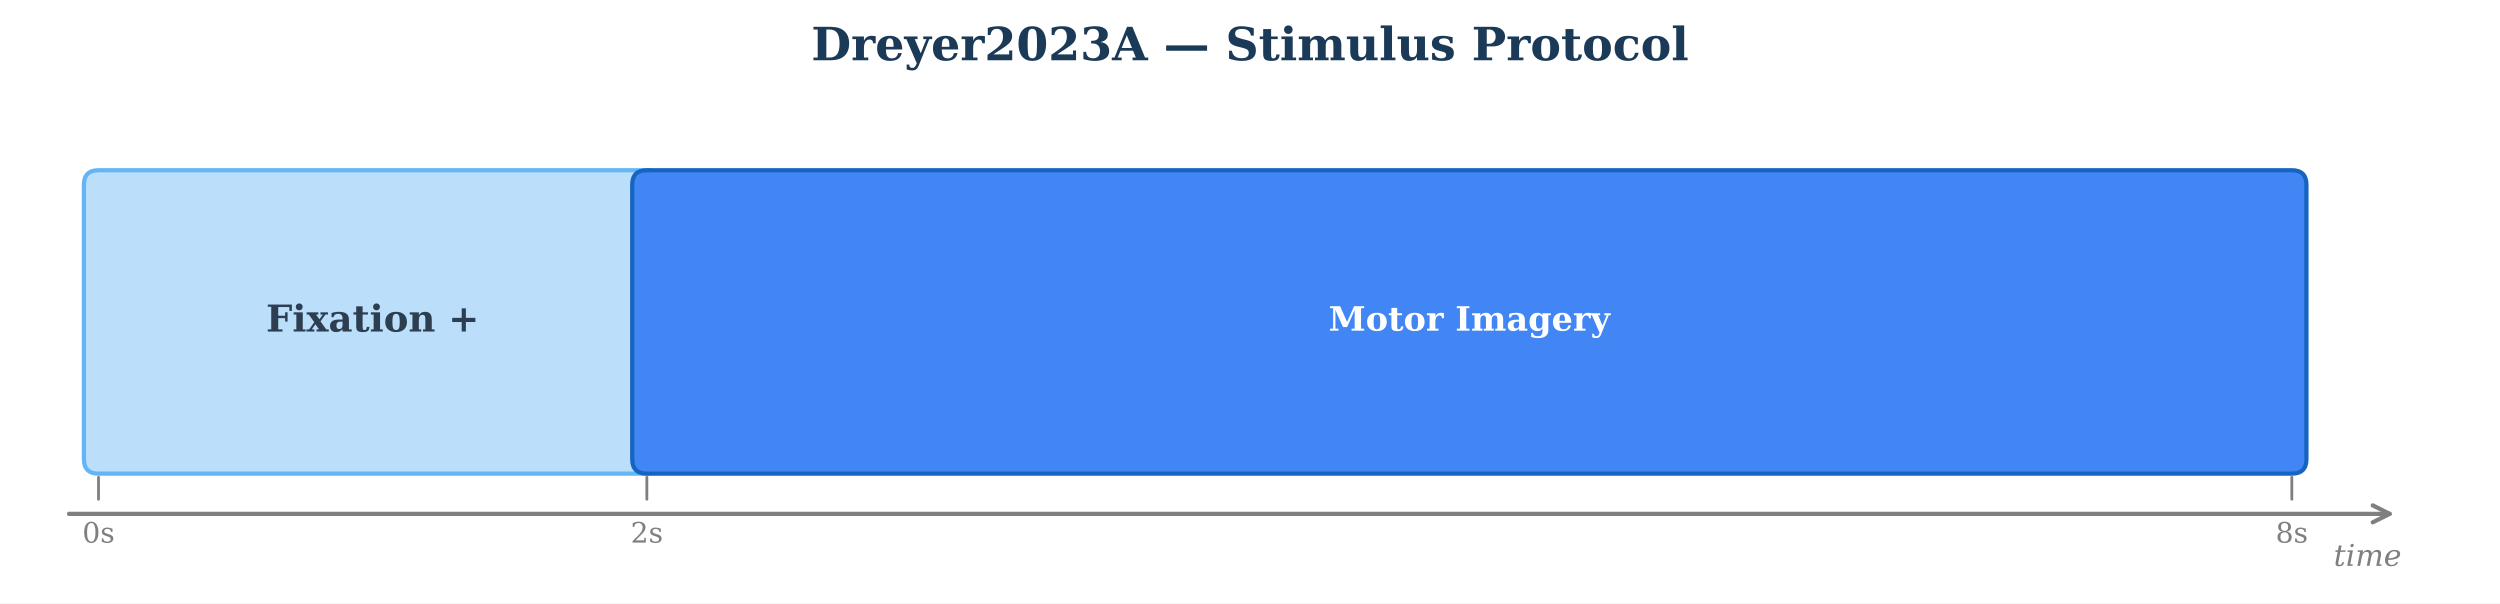
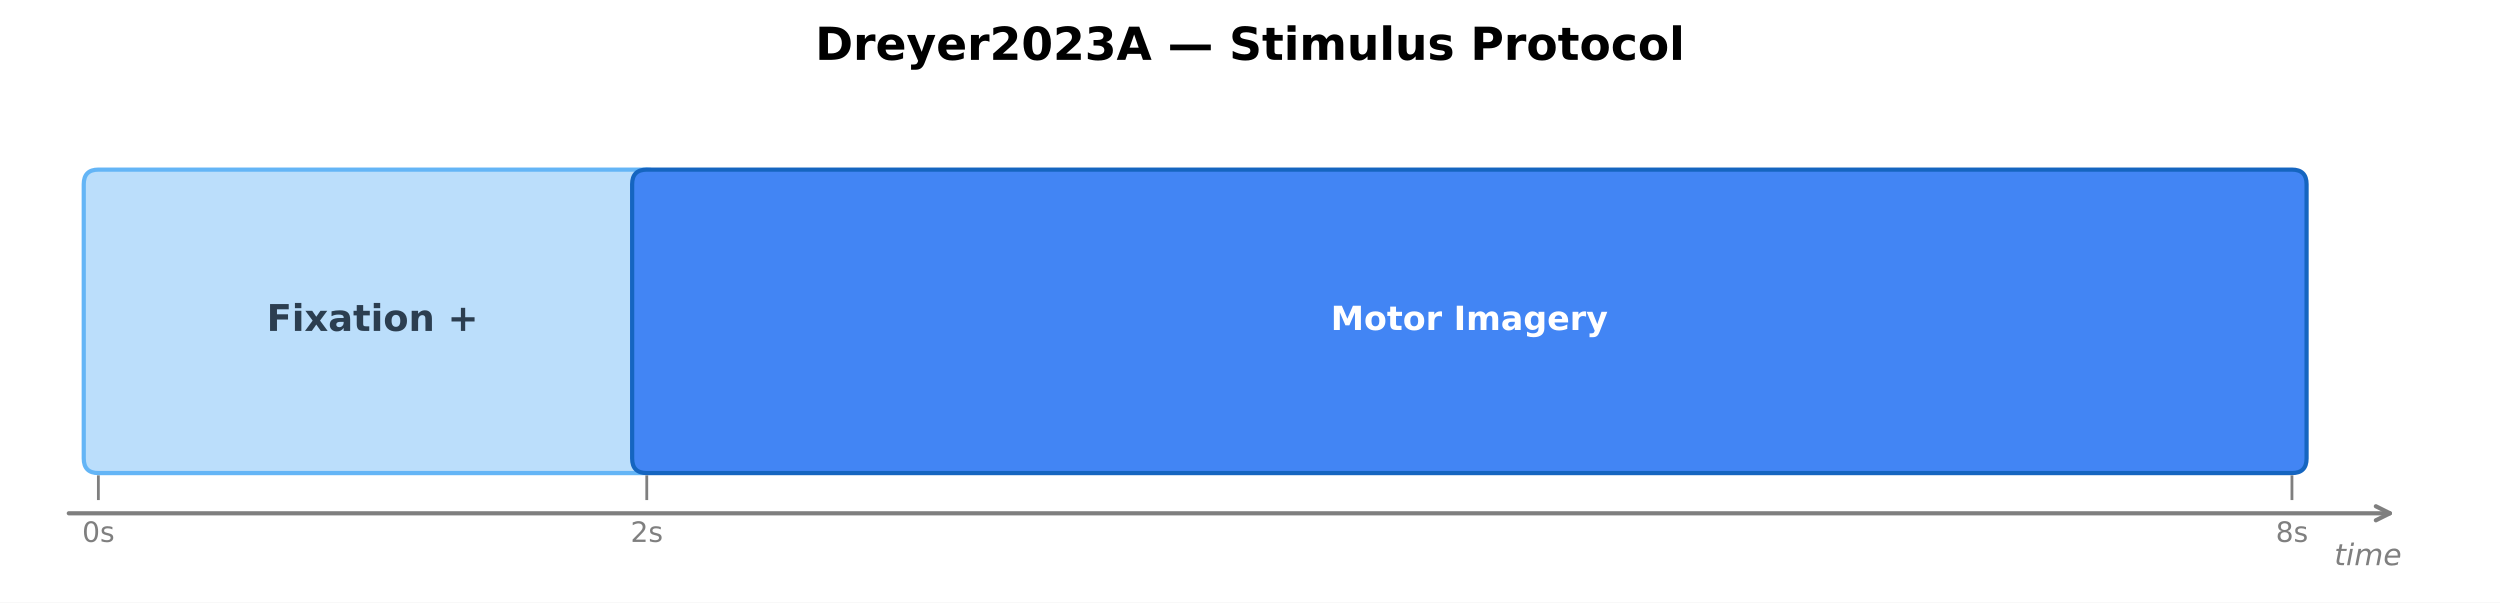
- <svg xmlns="http://www.w3.org/2000/svg" xmlns:xlink="http://www.w3.org/1999/xlink" width="708.48pt" height="170.95pt" viewBox="0 0 708.48 170.95" version="1.1">
+ <svg xmlns="http://www.w3.org/2000/svg" xmlns:xlink="http://www.w3.org/1999/xlink" width="712.8pt" height="171.788pt" viewBox="0 0 712.8 171.788" version="1.1">
  <defs>
    <style type="text/css">*{stroke-linejoin: round; stroke-linecap: butt}</style>
  </defs>
  <g id="figure_1">
    <g id="patch_1">
-       <path d="M 0 170.95  L 708.48 170.95  L 708.48 0  L 0 0  z " style="fill: #ffffff" />
+       <path d="M 0 171.788  L 712.8 171.788  L 712.8 0  L 0 0  z " style="fill: #ffffff" />
    </g>
    <g id="axes_1">
      <g id="patch_2">
-         <path d="M 27.919 134.226  L 183.31 134.226  Q 187.454 134.226 187.454 130.082  L 187.454 52.387  Q 187.454 48.243 183.31 48.243  L 27.919 48.243  Q 23.775 48.243 23.775 52.387  L 23.775 130.082  Q 23.775 134.226 27.919 134.226  z " clip-path="url(#p73859b4f48)" style="fill: #bbdefb; stroke: #64b5f6; stroke-width: 1.2" />
+         <path d="M 28.048 134.88  L 184.406 134.88  Q 188.576 134.88 188.576 130.711  L 188.576 52.532  Q 188.576 48.362 184.406 48.362  L 28.048 48.362  Q 23.878 48.362 23.878 52.532  L 23.878 130.711  Q 23.878 134.88 28.048 134.88  z " clip-path="url(#p4ba6961251)" style="fill: #bbdefb; stroke: #64b5f6; stroke-width: 1.2" />
      </g>
      <g id="patch_3">
-         <path d="M 183.31 134.226  L 649.483 134.226  Q 653.627 134.226 653.627 130.082  L 653.627 52.387  Q 653.627 48.243 649.483 48.243  L 183.31 48.243  Q 179.166 48.243 179.166 52.387  L 179.166 130.082  Q 179.166 134.226 183.31 134.226  z " clip-path="url(#p73859b4f48)" style="fill: #4285f4; stroke: #1565c0; stroke-width: 1.2" />
+         <path d="M 184.406 134.88  L 653.481 134.88  Q 657.65 134.88 657.65 130.711  L 657.65 52.532  Q 657.65 48.362 653.481 48.362  L 184.406 48.362  Q 180.236 48.362 180.236 52.532  L 180.236 130.711  Q 180.236 134.88 184.406 134.88  z " clip-path="url(#p4ba6961251)" style="fill: #4285f4; stroke: #1565c0; stroke-width: 1.2" />
      </g>
      <g id="line2d_1">
-         <path d="M 27.919 135.262  L 27.919 141.477  " clip-path="url(#p73859b4f48)" style="fill: none; stroke: #7f7f7f; stroke-width: 0.8; stroke-linecap: round" />
+         <path d="M 28.048 135.923  L 28.048 142.177  " clip-path="url(#p4ba6961251)" style="fill: none; stroke: #7f7f7f; stroke-width: 0.8; stroke-linecap: square" />
      </g>
      <g id="line2d_2">
-         <path d="M 183.31 135.262  L 183.31 141.477  " clip-path="url(#p73859b4f48)" style="fill: none; stroke: #7f7f7f; stroke-width: 0.8; stroke-linecap: round" />
+         <path d="M 184.406 135.923  L 184.406 142.177  " clip-path="url(#p4ba6961251)" style="fill: none; stroke: #7f7f7f; stroke-width: 0.8; stroke-linecap: square" />
      </g>
      <g id="line2d_3">
-         <path d="M 649.483 135.262  L 649.483 141.477  " clip-path="url(#p73859b4f48)" style="fill: none; stroke: #7f7f7f; stroke-width: 0.8; stroke-linecap: round" />
+         <path d="M 653.481 135.923  L 653.481 142.177  " clip-path="url(#p4ba6961251)" style="fill: none; stroke: #7f7f7f; stroke-width: 0.8; stroke-linecap: square" />
      </g>
      <g id="text_1">
-         <g clip-path="url(#p73859b4f48)">
-           <g style="fill: #2c3e50" transform="translate(75.39566 93.96234) scale(0.105 -0.105)">
+         <g clip-path="url(#p4ba6961251)">
+           <g style="fill: #2c3e50" transform="translate(76.03116 94.3492) scale(0.105 -0.105)">
            <defs>
-               <path id="DejaVuSerif-Bold-29" d="M 300 0  L 300 378  L 897 378  L 897 4288  L 300 4288  L 300 4666  L 4459 4666  L 4459 3566  L 4031 3566  L 4031 4238  L 2106 4238  L 2106 2741  L 3291 2741  L 3291 3334  L 3719 3334  L 3719 1722  L 3291 1722  L 3291 2316  L 2106 2316  L 2106 378  L 2841 378  L 2841 0  L 300 0  z " transform="scale(0.015625)" />
-               <path id="DejaVuSerif-Bold-4c" d="M 588 4263  Q 588 4516 763 4689  Q 938 4863 1191 4863  Q 1438 4863 1611 4689  Q 1784 4516 1784 4263  Q 1784 4016 1611 3842  Q 1438 3669 1191 3669  Q 938 3669 763 3841  Q 588 4013 588 4263  z M 1797 378  L 2272 378  L 2272 0  L 219 0  L 219 378  L 691 378  L 691 2944  L 219 2944  L 219 3322  L 1797 3322  L 1797 378  z " transform="scale(0.015625)" />
-               <path id="DejaVuSerif-Bold-5b" d="M 2247 2119  L 2834 2944  L 2425 2944  L 2425 3322  L 3719 3322  L 3719 2944  L 3278 2944  L 2431 1759  L 3419 378  L 3859 378  L 3859 0  L 1747 0  L 1747 378  L 2175 378  L 1550 1253  L 922 378  L 1369 378  L 1369 0  L 0 0  L 0 378  L 475 378  L 1356 1619  L 403 2944  L 31 2944  L 31 3322  L 2059 3322  L 2059 2944  L 1656 2944  L 2247 2119  z " transform="scale(0.015625)" />
-               <path id="DejaVuSerif-Bold-44" d="M 3525 2041  L 3525 378  L 4000 378  L 4000 0  L 2419 0  L 2419 422  Q 2200 159 1931 34  Q 1663 -91 1319 -91  Q 809 -91 536 182  Q 263 456 263 966  Q 263 1525 655 1803  Q 1047 2081 1838 2081  L 2419 2081  L 2419 2278  Q 2419 2681 2228 2873  Q 2038 3066 1638 3066  Q 1306 3066 1126 2930  Q 947 2794 872 2484  L 519 2484  L 519 3200  Q 816 3306 1134 3359  Q 1453 3413 1806 3413  Q 2697 3413 3111 3081  Q 3525 2750 3525 2041  z M 2419 1044  L 2419 1709  L 2003 1709  Q 1694 1709 1528 1540  Q 1363 1372 1363 1056  Q 1363 741 1483 584  Q 1603 428 1850 428  Q 2106 428 2262 597  Q 2419 766 2419 1044  z " transform="scale(0.015625)" />
-               <path id="DejaVuSerif-Bold-57" d="M 634 2944  L 153 2944  L 153 3322  L 634 3322  L 634 4353  L 1741 4353  L 1741 3322  L 2663 3322  L 2663 2944  L 1741 2944  L 1741 909  Q 1741 475 1809 369  Q 1878 263 2059 263  Q 2259 263 2356 397  Q 2453 531 2459 813  L 2925 813  Q 2897 313 2651 111  Q 2406 -91 1806 -91  Q 1122 -91 878 123  Q 634 338 634 909  L 634 2944  z " transform="scale(0.015625)" />
-               <path id="DejaVuSerif-Bold-52" d="M 2138 263  Q 2488 263 2630 563  Q 2772 863 2772 1663  Q 2772 2463 2631 2761  Q 2491 3059 2138 3059  Q 1784 3059 1640 2757  Q 1497 2456 1497 1663  Q 1497 869 1640 566  Q 1784 263 2138 263  z M 2138 -91  Q 1259 -91 761 376  Q 263 844 263 1663  Q 263 2484 761 2948  Q 1259 3413 2138 3413  Q 3019 3413 3516 2948  Q 4013 2484 4013 1663  Q 4013 844 3514 376  Q 3016 -91 2138 -91  z " transform="scale(0.015625)" />
-               <path id="DejaVuSerif-Bold-51" d="M 219 0  L 219 378  L 691 378  L 691 2944  L 219 2944  L 219 3322  L 1797 3322  L 1797 2853  Q 1997 3150 2253 3281  Q 2509 3413 2900 3413  Q 3459 3413 3745 3083  Q 4031 2753 4031 2113  L 4031 378  L 4506 378  L 4506 0  L 2522 0  L 2522 378  L 2925 378  L 2925 2144  Q 2925 2566 2817 2730  Q 2709 2894 2444 2894  Q 2109 2894 1953 2648  Q 1797 2403 1797 1869  L 1797 378  L 2203 378  L 2203 0  L 219 0  z " transform="scale(0.015625)" />
-               <path id="DejaVuSerif-Bold-3" transform="scale(0.015625)" />
-               <path id="DejaVuSerif-Bold-e" d="M 3041 4013  L 3041 2369  L 4684 2369  L 4684 1650  L 3041 1650  L 3041 6  L 2322 6  L 2322 1650  L 678 1650  L 678 2369  L 2322 2369  L 2322 4013  L 3041 4013  z " transform="scale(0.015625)" />
+               <path id="DejaVuSans-Bold-29" d="M 588 4666  L 3834 4666  L 3834 3756  L 1791 3756  L 1791 2888  L 3713 2888  L 3713 1978  L 1791 1978  L 1791 0  L 588 0  L 588 4666  z " transform="scale(0.015625)" />
+               <path id="DejaVuSans-Bold-4c" d="M 538 3500  L 1656 3500  L 1656 0  L 538 0  L 538 3500  z M 538 4863  L 1656 4863  L 1656 3950  L 538 3950  L 538 4863  z " transform="scale(0.015625)" />
+               <path id="DejaVuSans-Bold-5b" d="M 1422 1791  L 159 3500  L 1344 3500  L 2059 2463  L 2784 3500  L 3969 3500  L 2706 1797  L 4031 0  L 2847 0  L 2059 1106  L 1281 0  L 97 0  L 1422 1791  z " transform="scale(0.015625)" />
+               <path id="DejaVuSans-Bold-44" d="M 2106 1575  Q 1756 1575 1579 1456  Q 1403 1338 1403 1106  Q 1403 894 1545 773  Q 1688 653 1941 653  Q 2256 653 2472 879  Q 2688 1106 2688 1447  L 2688 1575  L 2106 1575  z M 3816 1997  L 3816 0  L 2688 0  L 2688 519  Q 2463 200 2181 54  Q 1900 -91 1497 -91  Q 953 -91 614 226  Q 275 544 275 1050  Q 275 1666 698 1953  Q 1122 2241 2028 2241  L 2688 2241  L 2688 2328  Q 2688 2594 2478 2717  Q 2269 2841 1825 2841  Q 1466 2841 1156 2769  Q 847 2697 581 2553  L 581 3406  Q 941 3494 1303 3539  Q 1666 3584 2028 3584  Q 2975 3584 3395 3211  Q 3816 2838 3816 1997  z " transform="scale(0.015625)" />
+               <path id="DejaVuSans-Bold-57" d="M 1759 4494  L 1759 3500  L 2913 3500  L 2913 2700  L 1759 2700  L 1759 1216  Q 1759 972 1856 886  Q 1953 800 2241 800  L 2816 800  L 2816 0  L 1856 0  Q 1194 0 917 276  Q 641 553 641 1216  L 641 2700  L 84 2700  L 84 3500  L 641 3500  L 641 4494  L 1759 4494  z " transform="scale(0.015625)" />
+               <path id="DejaVuSans-Bold-52" d="M 2203 2784  Q 1831 2784 1636 2517  Q 1441 2250 1441 1747  Q 1441 1244 1636 976  Q 1831 709 2203 709  Q 2569 709 2762 976  Q 2956 1244 2956 1747  Q 2956 2250 2762 2517  Q 2569 2784 2203 2784  z M 2203 3584  Q 3106 3584 3614 3096  Q 4122 2609 4122 1747  Q 4122 884 3614 396  Q 3106 -91 2203 -91  Q 1297 -91 786 396  Q 275 884 275 1747  Q 275 2609 786 3096  Q 1297 3584 2203 3584  z " transform="scale(0.015625)" />
+               <path id="DejaVuSans-Bold-51" d="M 4056 2131  L 4056 0  L 2931 0  L 2931 347  L 2931 1631  Q 2931 2084 2911 2256  Q 2891 2428 2841 2509  Q 2775 2619 2662 2680  Q 2550 2741 2406 2741  Q 2056 2741 1856 2470  Q 1656 2200 1656 1722  L 1656 0  L 538 0  L 538 3500  L 1656 3500  L 1656 2988  Q 1909 3294 2193 3439  Q 2478 3584 2822 3584  Q 3428 3584 3742 3212  Q 4056 2841 4056 2131  z " transform="scale(0.015625)" />
+               <path id="DejaVuSans-Bold-3" transform="scale(0.015625)" />
+               <path id="DejaVuSans-Bold-e" d="M 3053 4013  L 3053 2375  L 4684 2375  L 4684 1638  L 3053 1638  L 3053 0  L 2309 0  L 2309 1638  L 678 1638  L 678 2375  L 2309 2375  L 2309 4013  L 3053 4013  z " transform="scale(0.015625)" />
            </defs>
-             <use xlink:href="#DejaVuSerif-Bold-29" />
-             <use xlink:href="#DejaVuSerif-Bold-4c" transform="translate(71 0)" />
-             <use xlink:href="#DejaVuSerif-Bold-5b" transform="translate(108.9844 0)" />
-             <use xlink:href="#DejaVuSerif-Bold-44" transform="translate(168.6094 0)" />
-             <use xlink:href="#DejaVuSerif-Bold-57" transform="translate(233.4062 0)" />
-             <use xlink:href="#DejaVuSerif-Bold-4c" transform="translate(279.5938 0)" />
-             <use xlink:href="#DejaVuSerif-Bold-52" transform="translate(317.5781 0)" />
-             <use xlink:href="#DejaVuSerif-Bold-51" transform="translate(384.2812 0)" />
-             <use xlink:href="#DejaVuSerif-Bold-3" transform="translate(456.9844 0)" />
-             <use xlink:href="#DejaVuSerif-Bold-e" transform="translate(491.7969 0)" />
+             <use xlink:href="#DejaVuSans-Bold-29" />
+             <use xlink:href="#DejaVuSans-Bold-4c" transform="translate(68.3125 0)" />
+             <use xlink:href="#DejaVuSans-Bold-5b" transform="translate(102.5938 0)" />
+             <use xlink:href="#DejaVuSans-Bold-44" transform="translate(167.0938 0)" />
+             <use xlink:href="#DejaVuSans-Bold-57" transform="translate(234.5781 0)" />
+             <use xlink:href="#DejaVuSans-Bold-4c" transform="translate(282.375 0)" />
+             <use xlink:href="#DejaVuSans-Bold-52" transform="translate(316.6562 0)" />
+             <use xlink:href="#DejaVuSans-Bold-51" transform="translate(385.3594 0)" />
+             <use xlink:href="#DejaVuSans-Bold-3" transform="translate(456.5469 0)" />
+             <use xlink:href="#DejaVuSans-Bold-e" transform="translate(491.3594 0)" />
          </g>
        </g>
      </g>
      <g id="text_2">
-         <g clip-path="url(#p73859b4f48)">
-           <g style="fill: #ffffff" transform="translate(376.5194 93.70216) scale(0.095 -0.095)">
+         <g clip-path="url(#p4ba6961251)">
+           <g style="fill: #ffffff" transform="translate(379.4404 94.08903) scale(0.095 -0.095)">
            <defs>
-               <path id="DejaVuSerif-Bold-30" d="M 269 0  L 269 378  L 863 378  L 863 4288  L 269 4288  L 269 4666  L 2194 4666  L 3525 1672  L 4863 4666  L 6784 4666  L 6784 4288  L 6188 4288  L 6188 378  L 6784 378  L 6784 0  L 4384 0  L 4384 378  L 4978 378  L 4978 3938  L 3531 684  L 2741 684  L 1300 3938  L 1300 378  L 1894 378  L 1894 0  L 269 0  z " transform="scale(0.015625)" />
-               <path id="DejaVuSerif-Bold-55" d="M 3438 3359  L 3438 2369  L 3084 2369  Q 3066 2634 2941 2764  Q 2816 2894 2578 2894  Q 2216 2894 2006 2575  Q 1797 2256 1797 1691  L 1797 378  L 2400 378  L 2400 0  L 219 0  L 219 378  L 691 378  L 691 2944  L 184 2944  L 184 3322  L 1797 3322  L 1797 2731  Q 1959 3078 2226 3245  Q 2494 3413 2881 3413  Q 2978 3413 3117 3398  Q 3256 3384 3438 3359  z " transform="scale(0.015625)" />
-               <path id="DejaVuSerif-Bold-2c" d="M 300 0  L 300 378  L 897 378  L 897 4288  L 300 4288  L 300 4666  L 2700 4666  L 2700 4288  L 2100 4288  L 2100 378  L 2700 378  L 2700 0  L 300 0  z " transform="scale(0.015625)" />
-               <path id="DejaVuSerif-Bold-50" d="M 3884 2778  Q 4116 3109 4384 3261  Q 4653 3413 5013 3413  Q 5584 3413 5867 3089  Q 6150 2766 6150 2113  L 6150 378  L 6625 378  L 6625 0  L 4647 0  L 4647 378  L 5044 378  L 5044 1947  Q 5044 2569 4948 2731  Q 4853 2894 4594 2894  Q 4300 2894 4137 2667  Q 3975 2441 3975 2022  L 3975 378  L 4372 378  L 4372 0  L 2472 0  L 2472 378  L 2869 378  L 2869 1947  Q 2869 2569 2772 2731  Q 2675 2894 2419 2894  Q 2122 2894 1959 2667  Q 1797 2441 1797 2022  L 1797 378  L 2194 378  L 2194 0  L 219 0  L 219 378  L 691 378  L 691 2944  L 219 2944  L 219 3322  L 1797 3322  L 1797 2853  Q 1991 3144 2241 3278  Q 2491 3413 2834 3413  Q 3241 3413 3494 3258  Q 3747 3103 3884 2778  z " transform="scale(0.015625)" />
-               <path id="DejaVuSerif-Bold-4a" d="M 3853 2944  L 3853 44  Q 3853 -656 3354 -1039  Q 2856 -1422 1947 -1422  Q 1616 -1422 1275 -1370  Q 934 -1319 575 -1216  L 575 -422  L 928 -422  Q 975 -750 1192 -909  Q 1409 -1069 1813 -1069  Q 2325 -1069 2536 -823  Q 2747 -578 2747 44  L 2747 422  Q 2606 163 2367 36  Q 2128 -91 1778 -91  Q 1072 -91 667 378  Q 263 847 263 1663  Q 263 2481 667 2947  Q 1072 3413 1778 3413  Q 2128 3413 2367 3286  Q 2606 3159 2747 2900  L 2747 3322  L 4325 3322  L 4325 2944  L 3853 2944  z M 2747 1825  Q 2747 2406 2597 2665  Q 2447 2925 2119 2925  Q 1775 2925 1636 2651  Q 1497 2378 1497 1663  Q 1497 947 1637 672  Q 1778 397 2119 397  Q 2447 397 2597 656  Q 2747 916 2747 1497  L 2747 1825  z " transform="scale(0.015625)" />
-               <path id="DejaVuSerif-Bold-48" d="M 2566 1875  Q 2566 2531 2444 2795  Q 2322 3059 2028 3059  Q 1744 3059 1620 2800  Q 1497 2541 1497 1931  L 1497 1875  L 2566 1875  z M 3781 1503  L 1497 1503  L 1497 1478  Q 1497 834 1690 548  Q 1884 263 2316 263  Q 2675 263 2897 453  Q 3119 644 3181 1006  L 3700 1006  Q 3566 441 3166 175  Q 2766 -91 2047 -91  Q 1184 -91 723 364  Q 263 819 263 1663  Q 263 2488 734 2950  Q 1206 3413 2047 3413  Q 2872 3413 3312 2927  Q 3753 2441 3781 1503  z " transform="scale(0.015625)" />
-               <path id="DejaVuSerif-Bold-5c" d="M 1997 -750  Q 1847 -1116 1634 -1269  Q 1422 -1422 1063 -1422  Q 909 -1422 721 -1387  Q 534 -1353 313 -1288  L 313 -594  L 666 -597  Q 675 -838 779 -953  Q 884 -1069 1094 -1069  Q 1297 -1069 1422 -958  Q 1547 -847 1672 -538  L 1722 -422  L 275 2944  L -84 2944  L -84 3322  L 1831 3322  L 1831 2944  L 1434 2944  L 2278 978  L 3066 2944  L 2625 2944  L 2625 3322  L 3872 3322  L 3872 2944  L 3469 2944  L 1997 -750  z " transform="scale(0.015625)" />
+               <path id="DejaVuSans-Bold-30" d="M 588 4666  L 2119 4666  L 3181 2169  L 4250 4666  L 5778 4666  L 5778 0  L 4641 0  L 4641 3413  L 3566 897  L 2803 897  L 1728 3413  L 1728 0  L 588 0  L 588 4666  z " transform="scale(0.015625)" />
+               <path id="DejaVuSans-Bold-55" d="M 3138 2547  Q 2991 2616 2845 2648  Q 2700 2681 2553 2681  Q 2122 2681 1889 2404  Q 1656 2128 1656 1613  L 1656 0  L 538 0  L 538 3500  L 1656 3500  L 1656 2925  Q 1872 3269 2151 3426  Q 2431 3584 2822 3584  Q 2878 3584 2943 3579  Q 3009 3575 3134 3559  L 3138 2547  z " transform="scale(0.015625)" />
+               <path id="DejaVuSans-Bold-2c" d="M 588 4666  L 1791 4666  L 1791 0  L 588 0  L 588 4666  z " transform="scale(0.015625)" />
+               <path id="DejaVuSans-Bold-50" d="M 3781 2919  Q 3994 3244 4286 3414  Q 4578 3584 4928 3584  Q 5531 3584 5847 3212  Q 6163 2841 6163 2131  L 6163 0  L 5038 0  L 5038 1825  Q 5041 1866 5042 1909  Q 5044 1953 5044 2034  Q 5044 2406 4934 2573  Q 4825 2741 4581 2741  Q 4263 2741 4089 2478  Q 3916 2216 3909 1719  L 3909 0  L 2784 0  L 2784 1825  Q 2784 2406 2684 2573  Q 2584 2741 2328 2741  Q 2006 2741 1831 2477  Q 1656 2213 1656 1722  L 1656 0  L 531 0  L 531 3500  L 1656 3500  L 1656 2988  Q 1863 3284 2130 3434  Q 2397 3584 2719 3584  Q 3081 3584 3359 3409  Q 3638 3234 3781 2919  z " transform="scale(0.015625)" />
+               <path id="DejaVuSans-Bold-4a" d="M 2919 594  Q 2688 288 2409 144  Q 2131 0 1766 0  Q 1125 0 706 504  Q 288 1009 288 1791  Q 288 2575 706 3076  Q 1125 3578 1766 3578  Q 2131 3578 2409 3434  Q 2688 3291 2919 2981  L 2919 3500  L 4044 3500  L 4044 353  Q 4044 -491 3511 -936  Q 2978 -1381 1966 -1381  Q 1638 -1381 1331 -1331  Q 1025 -1281 716 -1178  L 716 -306  Q 1009 -475 1290 -558  Q 1572 -641 1856 -641  Q 2406 -641 2662 -400  Q 2919 -159 2919 353  L 2919 594  z M 2181 2772  Q 1834 2772 1640 2515  Q 1447 2259 1447 1791  Q 1447 1309 1634 1061  Q 1822 813 2181 813  Q 2531 813 2725 1069  Q 2919 1325 2919 1791  Q 2919 2259 2725 2515  Q 2531 2772 2181 2772  z " transform="scale(0.015625)" />
+               <path id="DejaVuSans-Bold-48" d="M 4031 1759  L 4031 1441  L 1416 1441  Q 1456 1047 1700 850  Q 1944 653 2381 653  Q 2734 653 3104 758  Q 3475 863 3866 1075  L 3866 213  Q 3469 63 3072 -14  Q 2675 -91 2278 -91  Q 1328 -91 801 392  Q 275 875 275 1747  Q 275 2603 792 3093  Q 1309 3584 2216 3584  Q 3041 3584 3536 3087  Q 4031 2591 4031 1759  z M 2881 2131  Q 2881 2450 2695 2645  Q 2509 2841 2209 2841  Q 1884 2841 1681 2658  Q 1478 2475 1428 2131  L 2881 2131  z " transform="scale(0.015625)" />
+               <path id="DejaVuSans-Bold-5c" d="M 78 3500  L 1197 3500  L 2138 1125  L 2938 3500  L 4056 3500  L 2584 -331  Q 2363 -916 2067 -1148  Q 1772 -1381 1288 -1381  L 641 -1381  L 641 -647  L 991 -647  Q 1275 -647 1404 -556  Q 1534 -466 1606 -231  L 1638 -134  L 78 3500  z " transform="scale(0.015625)" />
            </defs>
-             <use xlink:href="#DejaVuSerif-Bold-30" />
-             <use xlink:href="#DejaVuSerif-Bold-52" transform="translate(110.6875 0)" />
-             <use xlink:href="#DejaVuSerif-Bold-57" transform="translate(177.3906 0)" />
-             <use xlink:href="#DejaVuSerif-Bold-52" transform="translate(223.5781 0)" />
-             <use xlink:href="#DejaVuSerif-Bold-55" transform="translate(290.2812 0)" />
-             <use xlink:href="#DejaVuSerif-Bold-3" transform="translate(342.9688 0)" />
-             <use xlink:href="#DejaVuSerif-Bold-2c" transform="translate(377.7812 0)" />
-             <use xlink:href="#DejaVuSerif-Bold-50" transform="translate(424.5625 0)" />
-             <use xlink:href="#DejaVuSerif-Bold-44" transform="translate(530.375 0)" />
-             <use xlink:href="#DejaVuSerif-Bold-4a" transform="translate(595.1719 0)" />
-             <use xlink:href="#DejaVuSerif-Bold-48" transform="translate(665.0938 0)" />
-             <use xlink:href="#DejaVuSerif-Bold-55" transform="translate(728.7188 0)" />
-             <use xlink:href="#DejaVuSerif-Bold-5c" transform="translate(781.4062 0)" />
+             <use xlink:href="#DejaVuSans-Bold-30" />
+             <use xlink:href="#DejaVuSans-Bold-52" transform="translate(99.51562 0)" />
+             <use xlink:href="#DejaVuSans-Bold-57" transform="translate(168.2188 0)" />
+             <use xlink:href="#DejaVuSans-Bold-52" transform="translate(216.0156 0)" />
+             <use xlink:href="#DejaVuSans-Bold-55" transform="translate(284.7188 0)" />
+             <use xlink:href="#DejaVuSans-Bold-3" transform="translate(334.0312 0)" />
+             <use xlink:href="#DejaVuSans-Bold-2c" transform="translate(368.8438 0)" />
+             <use xlink:href="#DejaVuSans-Bold-50" transform="translate(406.0469 0)" />
+             <use xlink:href="#DejaVuSans-Bold-44" transform="translate(510.25 0)" />
+             <use xlink:href="#DejaVuSans-Bold-4a" transform="translate(577.7344 0)" />
+             <use xlink:href="#DejaVuSans-Bold-48" transform="translate(649.3125 0)" />
+             <use xlink:href="#DejaVuSans-Bold-55" transform="translate(717.1406 0)" />
+             <use xlink:href="#DejaVuSans-Bold-5c" transform="translate(766.4531 0)" />
          </g>
        </g>
      </g>
      <g id="text_3">
-         <g style="fill: #7f7f7f" transform="translate(23.32131 153.7713) scale(0.08 -0.08)">
+         <g style="fill: #7f7f7f" transform="translate(23.41901 154.5095) scale(0.08 -0.08)">
          <defs>
-             <path id="DejaVuSerif-13" d="M 2034 219  Q 2513 219 2750 744  Q 2988 1269 2988 2328  Q 2988 3391 2750 3916  Q 2513 4441 2034 4441  Q 1556 4441 1318 3916  Q 1081 3391 1081 2328  Q 1081 1269 1318 744  Q 1556 219 2034 219  z M 2034 -91  Q 1275 -91 848 546  Q 422 1184 422 2328  Q 422 3475 848 4112  Q 1275 4750 2034 4750  Q 2797 4750 3222 4112  Q 3647 3475 3647 2328  Q 3647 1184 3222 546  Q 2797 -91 2034 -91  z " transform="scale(0.015625)" />
-             <path id="DejaVuSerif-56" d="M 359 184  L 359 959  L 691 959  Q 703 588 923 403  Q 1144 219 1575 219  Q 1963 219 2166 364  Q 2369 509 2369 788  Q 2369 1006 2220 1140  Q 2072 1275 1594 1428  L 1178 1569  Q 750 1706 558 1912  Q 366 2119 366 2438  Q 366 2894 700 3153  Q 1034 3413 1625 3413  Q 1888 3413 2178 3344  Q 2469 3275 2778 3144  L 2778 2419  L 2447 2419  Q 2434 2741 2221 2922  Q 2009 3103 1644 3103  Q 1281 3103 1095 2975  Q 909 2847 909 2591  Q 909 2381 1050 2254  Q 1191 2128 1613 1997  L 2069 1856  Q 2541 1709 2748 1489  Q 2956 1269 2956 922  Q 2956 450 2595 179  Q 2234 -91 1600 -91  Q 1278 -91 972 -22  Q 666 47 359 184  z " transform="scale(0.015625)" />
+             <path id="DejaVuSans-13" d="M 2034 4250  Q 1547 4250 1301 3770  Q 1056 3291 1056 2328  Q 1056 1369 1301 889  Q 1547 409 2034 409  Q 2525 409 2770 889  Q 3016 1369 3016 2328  Q 3016 3291 2770 3770  Q 2525 4250 2034 4250  z M 2034 4750  Q 2819 4750 3233 4129  Q 3647 3509 3647 2328  Q 3647 1150 3233 529  Q 2819 -91 2034 -91  Q 1250 -91 836 529  Q 422 1150 422 2328  Q 422 3509 836 4129  Q 1250 4750 2034 4750  z " transform="scale(0.015625)" />
+             <path id="DejaVuSans-56" d="M 2834 3397  L 2834 2853  Q 2591 2978 2328 3040  Q 2066 3103 1784 3103  Q 1356 3103 1142 2972  Q 928 2841 928 2578  Q 928 2378 1081 2264  Q 1234 2150 1697 2047  L 1894 2003  Q 2506 1872 2764 1633  Q 3022 1394 3022 966  Q 3022 478 2636 193  Q 2250 -91 1575 -91  Q 1294 -91 989 -36  Q 684 19 347 128  L 347 722  Q 666 556 975 473  Q 1284 391 1588 391  Q 1994 391 2212 530  Q 2431 669 2431 922  Q 2431 1156 2273 1281  Q 2116 1406 1581 1522  L 1381 1569  Q 847 1681 609 1914  Q 372 2147 372 2553  Q 372 3047 722 3315  Q 1072 3584 1716 3584  Q 2034 3584 2315 3537  Q 2597 3491 2834 3397  z " transform="scale(0.015625)" />
          </defs>
-           <use xlink:href="#DejaVuSerif-13" />
-           <use xlink:href="#DejaVuSerif-56" transform="translate(63.625 0)" />
+           <use xlink:href="#DejaVuSans-13" />
+           <use xlink:href="#DejaVuSans-56" transform="translate(63.625 0)" />
        </g>
      </g>
      <g id="text_4">
-         <g style="fill: #7f7f7f" transform="translate(178.7124 153.7713) scale(0.08 -0.08)">
+         <g style="fill: #7f7f7f" transform="translate(179.7772 154.5095) scale(0.08 -0.08)">
          <defs>
-             <path id="DejaVuSerif-15" d="M 819 3553  L 469 3553  L 469 4384  Q 803 4563 1142 4656  Q 1481 4750 1806 4750  Q 2534 4750 2956 4397  Q 3378 4044 3378 3438  Q 3378 2753 2422 1800  Q 2347 1728 2309 1691  L 1131 513  L 3078 513  L 3078 1088  L 3444 1088  L 3444 0  L 434 0  L 434 341  L 1850 1753  Q 2319 2222 2519 2614  Q 2719 3006 2719 3438  Q 2719 3909 2473 4175  Q 2228 4441 1797 4441  Q 1350 4441 1106 4219  Q 863 3997 819 3553  z " transform="scale(0.015625)" />
+             <path id="DejaVuSans-15" d="M 1228 531  L 3431 531  L 3431 0  L 469 0  L 469 531  Q 828 903 1448 1529  Q 2069 2156 2228 2338  Q 2531 2678 2651 2914  Q 2772 3150 2772 3378  Q 2772 3750 2511 3984  Q 2250 4219 1831 4219  Q 1534 4219 1204 4116  Q 875 4013 500 3803  L 500 4441  Q 881 4594 1212 4672  Q 1544 4750 1819 4750  Q 2544 4750 2975 4387  Q 3406 4025 3406 3419  Q 3406 3131 3298 2873  Q 3191 2616 2906 2266  Q 2828 2175 2409 1742  Q 1991 1309 1228 531  z " transform="scale(0.015625)" />
          </defs>
-           <use xlink:href="#DejaVuSerif-15" />
-           <use xlink:href="#DejaVuSerif-56" transform="translate(63.625 0)" />
+           <use xlink:href="#DejaVuSans-15" />
+           <use xlink:href="#DejaVuSans-56" transform="translate(63.625 0)" />
        </g>
      </g>
      <g id="text_5">
-         <g style="fill: #7f7f7f" transform="translate(644.8855 153.7713) scale(0.08 -0.08)">
+         <g style="fill: #7f7f7f" transform="translate(648.8518 154.5095) scale(0.08 -0.08)">
          <defs>
-             <path id="DejaVuSerif-1b" d="M 2981 1275  Q 2981 1775 2732 2051  Q 2484 2328 2034 2328  Q 1584 2328 1336 2051  Q 1088 1775 1088 1275  Q 1088 772 1336 495  Q 1584 219 2034 219  Q 2484 219 2732 495  Q 2981 772 2981 1275  z M 2853 3541  Q 2853 3966 2637 4203  Q 2422 4441 2034 4441  Q 1650 4441 1433 4203  Q 1216 3966 1216 3541  Q 1216 3113 1433 2875  Q 1650 2638 2034 2638  Q 2422 2638 2637 2875  Q 2853 3113 2853 3541  z M 2516 2484  Q 3047 2413 3344 2092  Q 3641 1772 3641 1275  Q 3641 619 3225 264  Q 2809 -91 2034 -91  Q 1263 -91 845 264  Q 428 619 428 1275  Q 428 1772 725 2092  Q 1022 2413 1556 2484  Q 1084 2569 832 2842  Q 581 3116 581 3541  Q 581 4103 968 4426  Q 1356 4750 2034 4750  Q 2713 4750 3100 4426  Q 3488 4103 3488 3541  Q 3488 3116 3236 2842  Q 2984 2569 2516 2484  z " transform="scale(0.015625)" />
+             <path id="DejaVuSans-1b" d="M 2034 2216  Q 1584 2216 1326 1975  Q 1069 1734 1069 1313  Q 1069 891 1326 650  Q 1584 409 2034 409  Q 2484 409 2743 651  Q 3003 894 3003 1313  Q 3003 1734 2745 1975  Q 2488 2216 2034 2216  z M 1403 2484  Q 997 2584 770 2862  Q 544 3141 544 3541  Q 544 4100 942 4425  Q 1341 4750 2034 4750  Q 2731 4750 3128 4425  Q 3525 4100 3525 3541  Q 3525 3141 3298 2862  Q 3072 2584 2669 2484  Q 3125 2378 3379 2068  Q 3634 1759 3634 1313  Q 3634 634 3220 271  Q 2806 -91 2034 -91  Q 1263 -91 848 271  Q 434 634 434 1313  Q 434 1759 690 2068  Q 947 2378 1403 2484  z M 1172 3481  Q 1172 3119 1398 2916  Q 1625 2713 2034 2713  Q 2441 2713 2670 2916  Q 2900 3119 2900 3481  Q 2900 3844 2670 4047  Q 2441 4250 2034 4250  Q 1625 4250 1398 4047  Q 1172 3844 1172 3481  z " transform="scale(0.015625)" />
          </defs>
-           <use xlink:href="#DejaVuSerif-1b" />
-           <use xlink:href="#DejaVuSerif-56" transform="translate(63.625 0)" />
+           <use xlink:href="#DejaVuSans-1b" />
+           <use xlink:href="#DejaVuSans-56" transform="translate(63.625 0)" />
        </g>
      </g>
      <g id="patch_4">
-         <path d="M 19.56 145.621  Q 349.061 145.621 677.22 145.621  " style="fill: none; stroke: #7f7f7f; stroke-width: 1.2; stroke-linecap: round" />
-         <path d="M 672.42 143.221  L 677.22 145.621  L 672.42 148.021  " style="fill: none; stroke: #7f7f7f; stroke-width: 1.2; stroke-linecap: round" />
+         <path d="M 19.622 146.347  Q 351.186 146.347 681.409 146.347  " style="fill: none; stroke: #7f7f7f; stroke-width: 1.2; stroke-linecap: round" />
+         <path d="M 677.409 144.347  L 681.409 146.347  L 677.409 148.347  " style="fill: none; stroke: #7f7f7f; stroke-width: 1.2; stroke-linecap: round" />
      </g>
      <g id="text_6">
-         <g style="fill: #7f7f7f" transform="translate(661.3353 160.3668) scale(0.085 -0.085)">
+         <g style="fill: #7f7f7f" transform="translate(665.5489 161.1444) scale(0.085 -0.085)">
          <defs>
-             <path id="DejaVuSerif-Italic-57" d="M 856 2988  L 350 2988  L 416 3322  L 922 3322  L 1122 4353  L 1700 4353  L 1500 3322  L 2581 3322  L 2516 2988  L 1434 2988  L 1025 878  Q 978 631 978 488  Q 978 388 1000 338  Q 1059 219 1278 219  Q 1503 219 1633 351  Q 1763 484 1825 781  L 2259 781  Q 2147 328 1884 118  Q 1622 -91 1169 -91  Q 672 -91 506 131  Q 406 266 406 516  Q 406 675 447 878  L 856 2988  z " transform="scale(0.015625)" />
-             <path id="DejaVuSerif-Italic-4c" d="M 1009 4353  Q 1038 4497 1163 4603  Q 1288 4709 1434 4709  Q 1578 4709 1663 4603  Q 1728 4522 1728 4422  Q 1728 4388 1719 4353  Q 1691 4206 1567 4103  Q 1444 4000 1297 4000  Q 1150 4000 1066 4103  Q 1003 4181 1003 4281  Q 1003 4316 1009 4353  z M 963 331  L 1506 331  L 1444 0  L 325 0  L 903 2988  L 353 2988  L 419 3322  L 1544 3322  L 963 331  z " transform="scale(0.015625)" />
-             <path id="DejaVuSerif-Italic-50" d="M 3503 2675  Q 3741 3041 4034 3227  Q 4328 3413 4672 3413  Q 5194 3413 5388 3088  Q 5503 2894 5503 2578  Q 5503 2372 5453 2113  L 5106 331  L 5625 331  L 5563 0  L 4469 0  L 4866 2047  Q 4913 2291 4913 2466  Q 4913 2659 4856 2772  Q 4750 2988 4403 2988  Q 4019 2988 3761 2697  Q 3503 2406 3394 1850  L 3034 0  L 2459 0  L 2863 2069  Q 2906 2303 2906 2472  Q 2906 2666 2850 2775  Q 2741 2988 2394 2988  Q 2009 2988 1751 2697  Q 1494 2406 1384 1850  L 1025 0  L 450 0  L 1031 2994  L 481 2994  L 544 3322  L 1669 3322  L 1556 2731  Q 1778 3063 2059 3238  Q 2341 3413 2653 3413  Q 3041 3413 3262 3220  Q 3484 3028 3503 2675  z " transform="scale(0.015625)" />
-             <path id="DejaVuSerif-Italic-48" d="M 938 1275  Q 925 1156 925 1050  Q 925 756 1031 563  Q 1216 219 1709 219  Q 2072 219 2250 328  Q 2569 525 2644 778  L 3066 778  Q 2941 381 2475 103  Q 2150 -91 1506 -91  Q 863 -91 516 388  Q 272 722 272 1206  Q 272 1419 319 1659  Q 472 2450 1000 2931  Q 1528 3413 2278 3413  Q 3500 3413 3500 2547  Q 3500 1913 2859 1603  Q 2206 1288 938 1275  z M 2541 1975  Q 2891 2181 2891 2569  Q 2891 3103 2181 3103  Q 1763 3103 1472 2784  Q 1181 2466 1003 1606  Q 2006 1653 2541 1975  z " transform="scale(0.015625)" />
+             <path id="DejaVuSans-Oblique-57" d="M 2706 3500  L 2619 3053  L 1472 3053  L 1100 1153  Q 1081 1047 1072 975  Q 1063 903 1063 863  Q 1063 663 1183 572  Q 1303 481 1569 481  L 2150 481  L 2053 0  L 1503 0  Q 991 0 739 200  Q 488 400 488 806  Q 488 878 497 964  Q 506 1050 525 1153  L 897 3053  L 409 3053  L 500 3500  L 978 3500  L 1172 4494  L 1747 4494  L 1556 3500  L 2706 3500  z " transform="scale(0.015625)" />
+             <path id="DejaVuSans-Oblique-4c" d="M 1172 4863  L 1747 4863  L 1606 4134  L 1031 4134  L 1172 4863  z M 909 3500  L 1484 3500  L 800 0  L 225 0  L 909 3500  z " transform="scale(0.015625)" />
+             <path id="DejaVuSans-Oblique-50" d="M 5747 2113  L 5338 0  L 4763 0  L 5166 2094  Q 5191 2228 5203 2325  Q 5216 2422 5216 2491  Q 5216 2772 5059 2928  Q 4903 3084 4622 3084  Q 4203 3084 3875 2770  Q 3547 2456 3450 1953  L 3066 0  L 2491 0  L 2900 2094  Q 2925 2209 2937 2307  Q 2950 2406 2950 2484  Q 2950 2769 2794 2926  Q 2638 3084 2363 3084  Q 1938 3084 1609 2770  Q 1281 2456 1184 1953  L 800 0  L 225 0  L 909 3500  L 1484 3500  L 1375 2956  Q 1609 3263 1923 3423  Q 2238 3584 2597 3584  Q 2978 3584 3223 3384  Q 3469 3184 3519 2828  Q 3781 3197 4126 3390  Q 4472 3584 4856 3584  Q 5306 3584 5551 3325  Q 5797 3066 5797 2591  Q 5797 2488 5784 2364  Q 5772 2241 5747 2113  z " transform="scale(0.015625)" />
+             <path id="DejaVuSans-Oblique-48" d="M 3078 2063  Q 3088 2113 3092 2166  Q 3097 2219 3097 2272  Q 3097 2653 2873 2875  Q 2650 3097 2266 3097  Q 1838 3097 1509 2826  Q 1181 2556 1013 2059  L 3078 2063  z M 3578 1613  L 903 1613  Q 884 1494 878 1425  Q 872 1356 872 1306  Q 872 872 1139 634  Q 1406 397 1894 397  Q 2269 397 2603 481  Q 2938 566 3225 728  L 3116 159  Q 2806 34 2476 -28  Q 2147 -91 1806 -91  Q 1078 -91 686 257  Q 294 606 294 1247  Q 294 1794 489 2264  Q 684 2734 1063 3103  Q 1306 3334 1642 3459  Q 1978 3584 2356 3584  Q 2950 3584 3301 3228  Q 3653 2872 3653 2272  Q 3653 2128 3634 1964  Q 3616 1800 3578 1613  z " transform="scale(0.015625)" />
          </defs>
-           <use xlink:href="#DejaVuSerif-Italic-57" />
-           <use xlink:href="#DejaVuSerif-Italic-4c" transform="translate(40.1875 0)" />
-           <use xlink:href="#DejaVuSerif-Italic-50" transform="translate(72.17188 0)" />
-           <use xlink:href="#DejaVuSerif-Italic-48" transform="translate(167 0)" />
+           <use xlink:href="#DejaVuSans-Oblique-57" />
+           <use xlink:href="#DejaVuSans-Oblique-4c" transform="translate(39.20312 0)" />
+           <use xlink:href="#DejaVuSans-Oblique-50" transform="translate(66.98438 0)" />
+           <use xlink:href="#DejaVuSans-Oblique-48" transform="translate(164.3906 0)" />
        </g>
      </g>
      <g id="text_7">
-         <g style="fill: #1b3a57" transform="translate(229.9112 17.07797) scale(0.13 -0.13)">
+         <g transform="translate(232.4338 17.07797) scale(0.13 -0.13)">
          <defs>
-             <path id="DejaVuSerif-Bold-27" d="M 2100 378  L 2534 378  Q 3266 378 3605 847  Q 3944 1316 3944 2338  Q 3944 3353 3606 3820  Q 3269 4288 2534 4288  L 2100 4288  L 2100 378  z M 300 0  L 300 378  L 897 378  L 897 4288  L 300 4288  L 300 4666  L 2694 4666  Q 3950 4666 4615 4066  Q 5281 3466 5281 2338  Q 5281 1203 4614 601  Q 3947 0 2694 0  L 300 0  z " transform="scale(0.015625)" />
-             <path id="DejaVuSerif-Bold-15" d="M 844 3513  L 469 3513  L 469 4519  Q 850 4634 1223 4692  Q 1597 4750 1978 4750  Q 2869 4750 3367 4386  Q 3866 4022 3866 3372  Q 3866 2909 3591 2542  Q 3316 2175 2541 1672  L 1241 819  L 3450 819  L 3450 1369  L 3878 1369  L 3878 0  L 428 0  L 428 763  L 1119 1241  Q 2003 1850 2297 2278  Q 2591 2706 2591 3278  Q 2591 3819 2367 4101  Q 2144 4384 1716 4384  Q 1347 4384 1125 4161  Q 903 3938 844 3513  z " transform="scale(0.015625)" />
-             <path id="DejaVuSerif-Bold-13" d="M 2228 275  Q 2603 275 2742 615  Q 2881 956 2881 2328  Q 2881 3691 2742 4037  Q 2603 4384 2228 4384  Q 1853 4384 1714 4043  Q 1575 3703 1575 2328  Q 1575 956 1714 615  Q 1853 275 2228 275  z M 2228 -91  Q 1294 -91 797 532  Q 300 1156 300 2328  Q 300 3500 797 4125  Q 1294 4750 2228 4750  Q 3159 4750 3656 4125  Q 4153 3500 4153 2328  Q 4153 1156 3656 532  Q 3159 -91 2228 -91  z " transform="scale(0.015625)" />
-             <path id="DejaVuSerif-Bold-16" d="M 550 4531  Q 963 4641 1350 4695  Q 1738 4750 2106 4750  Q 2950 4750 3401 4448  Q 3853 4147 3853 3584  Q 3853 3163 3593 2900  Q 3334 2638 2834 2547  Q 3444 2450 3744 2131  Q 4044 1813 4044 1259  Q 4044 606 3526 257  Q 3009 -91 2028 -91  Q 1659 -91 1267 -28  Q 875 34 447 159  L 447 1184  L 825 1184  Q 859 741 1103 508  Q 1347 275 1778 275  Q 2253 275 2512 539  Q 2772 803 2772 1288  Q 2772 1794 2501 2069  Q 2231 2344 1734 2344  L 1528 2344  L 1528 2719  L 1691 2719  Q 2150 2719 2381 2931  Q 2613 3144 2613 3566  Q 2613 3963 2395 4173  Q 2178 4384 1772 4384  Q 1403 4384 1187 4182  Q 972 3981 928 3597  L 550 3597  L 550 4531  z " transform="scale(0.015625)" />
-             <path id="DejaVuSerif-Bold-24" d="M -50 0  L -50 378  L 331 378  L 2088 4666  L 2834 4666  L 4594 378  L 5038 378  L 5038 0  L 2853 0  L 2853 378  L 3309 378  L 2925 1331  L 1172 1331  L 781 378  L 1338 378  L 1338 0  L -50 0  z M 1325 1709  L 2772 1709  L 2053 3494  L 1325 1709  z " transform="scale(0.015625)" />
-             <path id="DejaVuSerif-Bold-782" d="M 344 2075  L 6056 2075  L 6056 1325  L 344 1325  L 344 2075  z " transform="scale(0.015625)" />
-             <path id="DejaVuSerif-Bold-36" d="M 494 225  L 494 1331  L 891 1331  Q 981 806 1318 547  Q 1656 288 2253 288  Q 2738 288 2991 472  Q 3244 656 3244 1013  Q 3244 1294 3072 1450  Q 2900 1606 2363 1741  L 1663 1913  Q 978 2088 700 2398  Q 422 2709 422 3284  Q 422 3978 883 4364  Q 1344 4750 2175 4750  Q 2584 4750 3026 4681  Q 3469 4613 3944 4475  L 3944 3444  L 3547 3444  Q 3456 3925 3150 4148  Q 2844 4372 2278 4372  Q 1816 4372 1580 4211  Q 1344 4050 1344 3731  Q 1344 3441 1506 3289  Q 1669 3138 2303 2975  L 3003 2803  Q 3653 2641 3945 2297  Q 4238 1953 4238 1350  Q 4238 644 3750 276  Q 3263 -91 2316 -91  Q 1859 -91 1409 -12  Q 959 66 494 225  z " transform="scale(0.015625)" />
-             <path id="DejaVuSerif-Bold-58" d="M 3963 3322  L 3963 378  L 4434 378  L 4434 0  L 2853 0  L 2853 469  Q 2656 172 2400 40  Q 2144 -91 1753 -91  Q 1194 -91 908 239  Q 622 569 622 1209  L 622 2944  L 147 2944  L 147 3322  L 1728 3322  L 1728 1381  Q 1728 763 1831 595  Q 1934 428 2209 428  Q 2544 428 2698 675  Q 2853 922 2853 1459  L 2853 2944  L 2450 2944  L 2450 3322  L 3963 3322  z " transform="scale(0.015625)" />
-             <path id="DejaVuSerif-Bold-4f" d="M 1797 378  L 2272 378  L 2272 0  L 219 0  L 219 378  L 691 378  L 691 4488  L 219 4488  L 219 4863  L 1797 4863  L 1797 378  z " transform="scale(0.015625)" />
-             <path id="DejaVuSerif-Bold-56" d="M 300 97  L 300 1025  L 653 1025  Q 697 653 931 458  Q 1166 263 1569 263  Q 1906 263 2086 380  Q 2266 497 2266 716  Q 2266 916 2152 1025  Q 2038 1134 1709 1216  L 1253 1331  Q 738 1459 506 1698  Q 275 1938 275 2344  Q 275 2884 650 3148  Q 1025 3413 1806 3413  Q 2100 3413 2433 3364  Q 2766 3316 3169 3213  L 3169 2375  L 2816 2375  Q 2788 2716 2573 2887  Q 2359 3059 1959 3059  Q 1622 3059 1448 2951  Q 1275 2844 1275 2638  Q 1275 2469 1375 2372  Q 1475 2275 1734 2209  L 2188 2094  Q 2841 1928 3091 1684  Q 3341 1441 3341 1006  Q 3341 444 2939 176  Q 2538 -91 1691 -91  Q 1381 -91 1034 -44  Q 688 3 300 97  z " transform="scale(0.015625)" />
-             <path id="DejaVuSerif-Bold-33" d="M 300 0  L 300 378  L 897 378  L 897 4288  L 300 4288  L 300 4666  L 2956 4666  Q 3734 4666 4193 4295  Q 4653 3925 4653 3303  Q 4653 2678 4192 2304  Q 3731 1931 2956 1931  L 2100 1931  L 2100 378  L 2853 378  L 2853 0  L 300 0  z M 2100 2309  L 2450 2309  Q 2856 2309 3098 2579  Q 3341 2850 3341 3303  Q 3341 3753 3100 4020  Q 2859 4288 2450 4288  L 2100 4288  L 2100 2309  z " transform="scale(0.015625)" />
-             <path id="DejaVuSerif-Bold-46" d="M 3609 1038  Q 3491 469 3123 189  Q 2756 -91 2125 -91  Q 1238 -91 750 368  Q 263 828 263 1663  Q 263 2488 744 2950  Q 1225 3413 2081 3413  Q 2428 3413 2781 3347  Q 3134 3281 3500 3150  L 3500 2228  L 3150 2228  Q 3100 2650 2903 2854  Q 2706 3059 2350 3059  Q 1888 3059 1692 2746  Q 1497 2434 1497 1663  Q 1497 909 1687 586  Q 1878 263 2309 263  Q 2644 263 2845 463  Q 3047 663 3091 1038  L 3609 1038  z " transform="scale(0.015625)" />
+             <path id="DejaVuSans-Bold-27" d="M 1791 3756  L 1791 909  L 2222 909  Q 2959 909 3348 1275  Q 3738 1641 3738 2338  Q 3738 3031 3350 3393  Q 2963 3756 2222 3756  L 1791 3756  z M 588 4666  L 1856 4666  Q 2919 4666 3439 4514  Q 3959 4363 4331 4000  Q 4659 3684 4818 3271  Q 4978 2859 4978 2338  Q 4978 1809 4818 1395  Q 4659 981 4331 666  Q 3956 303 3431 151  Q 2906 0 1856 0  L 588 0  L 588 4666  z " transform="scale(0.015625)" />
+             <path id="DejaVuSans-Bold-15" d="M 1844 884  L 3897 884  L 3897 0  L 506 0  L 506 884  L 2209 2388  Q 2438 2594 2547 2791  Q 2656 2988 2656 3200  Q 2656 3528 2436 3728  Q 2216 3928 1850 3928  Q 1569 3928 1234 3808  Q 900 3688 519 3450  L 519 4475  Q 925 4609 1322 4679  Q 1719 4750 2100 4750  Q 2938 4750 3402 4381  Q 3866 4013 3866 3353  Q 3866 2972 3669 2642  Q 3472 2313 2841 1759  L 1844 884  z " transform="scale(0.015625)" />
+             <path id="DejaVuSans-Bold-13" d="M 2944 2338  Q 2944 3213 2780 3570  Q 2616 3928 2228 3928  Q 1841 3928 1675 3570  Q 1509 3213 1509 2338  Q 1509 1453 1675 1090  Q 1841 728 2228 728  Q 2613 728 2778 1090  Q 2944 1453 2944 2338  z M 4147 2328  Q 4147 1169 3647 539  Q 3147 -91 2228 -91  Q 1306 -91 806 539  Q 306 1169 306 2328  Q 306 3491 806 4120  Q 1306 4750 2228 4750  Q 3147 4750 3647 4120  Q 4147 3491 4147 2328  z " transform="scale(0.015625)" />
+             <path id="DejaVuSans-Bold-16" d="M 2981 2516  Q 3453 2394 3698 2092  Q 3944 1791 3944 1325  Q 3944 631 3412 270  Q 2881 -91 1863 -91  Q 1503 -91 1142 -33  Q 781 25 428 141  L 428 1069  Q 766 900 1098 814  Q 1431 728 1753 728  Q 2231 728 2486 893  Q 2741 1059 2741 1369  Q 2741 1688 2480 1852  Q 2219 2016 1709 2016  L 1228 2016  L 1228 2791  L 1734 2791  Q 2188 2791 2409 2933  Q 2631 3075 2631 3366  Q 2631 3634 2415 3781  Q 2200 3928 1806 3928  Q 1516 3928 1219 3862  Q 922 3797 628 3669  L 628 4550  Q 984 4650 1334 4700  Q 1684 4750 2022 4750  Q 2931 4750 3382 4451  Q 3834 4153 3834 3553  Q 3834 3144 3618 2883  Q 3403 2622 2981 2516  z " transform="scale(0.015625)" />
+             <path id="DejaVuSans-Bold-24" d="M 3419 850  L 1538 850  L 1241 0  L 31 0  L 1759 4666  L 3194 4666  L 4922 0  L 3713 0  L 3419 850  z M 1838 1716  L 3116 1716  L 2478 3572  L 1838 1716  z " transform="scale(0.015625)" />
+             <path id="DejaVuSans-Bold-af6" d="M 344 2156  L 6056 2156  L 6056 1350  L 344 1350  L 344 2156  z " transform="scale(0.015625)" />
+             <path id="DejaVuSans-Bold-36" d="M 3834 4519  L 3834 3531  Q 3450 3703 3084 3790  Q 2719 3878 2394 3878  Q 1963 3878 1756 3759  Q 1550 3641 1550 3391  Q 1550 3203 1689 3098  Q 1828 2994 2194 2919  L 2706 2816  Q 3484 2659 3812 2340  Q 4141 2022 4141 1434  Q 4141 663 3683 286  Q 3225 -91 2284 -91  Q 1841 -91 1394 -6  Q 947 78 500 244  L 500 1259  Q 947 1022 1364 901  Q 1781 781 2169 781  Q 2563 781 2772 912  Q 2981 1044 2981 1288  Q 2981 1506 2839 1625  Q 2697 1744 2272 1838  L 1806 1941  Q 1106 2091 782 2419  Q 459 2747 459 3303  Q 459 4000 909 4375  Q 1359 4750 2203 4750  Q 2588 4750 2994 4692  Q 3400 4634 3834 4519  z " transform="scale(0.015625)" />
+             <path id="DejaVuSans-Bold-58" d="M 500 1363  L 500 3500  L 1625 3500  L 1625 3150  Q 1625 2866 1622 2436  Q 1619 2006 1619 1863  Q 1619 1441 1641 1255  Q 1663 1069 1716 984  Q 1784 875 1895 815  Q 2006 756 2150 756  Q 2500 756 2700 1025  Q 2900 1294 2900 1772  L 2900 3500  L 4019 3500  L 4019 0  L 2900 0  L 2900 506  Q 2647 200 2364 54  Q 2081 -91 1741 -91  Q 1134 -91 817 281  Q 500 653 500 1363  z " transform="scale(0.015625)" />
+             <path id="DejaVuSans-Bold-4f" d="M 538 4863  L 1656 4863  L 1656 0  L 538 0  L 538 4863  z " transform="scale(0.015625)" />
+             <path id="DejaVuSans-Bold-56" d="M 3272 3391  L 3272 2541  Q 2913 2691 2578 2766  Q 2244 2841 1947 2841  Q 1628 2841 1473 2761  Q 1319 2681 1319 2516  Q 1319 2381 1436 2309  Q 1553 2238 1856 2203  L 2053 2175  Q 2913 2066 3209 1816  Q 3506 1566 3506 1031  Q 3506 472 3093 190  Q 2681 -91 1863 -91  Q 1516 -91 1145 -36  Q 775 19 384 128  L 384 978  Q 719 816 1070 734  Q 1422 653 1784 653  Q 2113 653 2278 743  Q 2444 834 2444 1013  Q 2444 1163 2330 1236  Q 2216 1309 1875 1350  L 1678 1375  Q 931 1469 631 1722  Q 331 1975 331 2491  Q 331 3047 712 3315  Q 1094 3584 1881 3584  Q 2191 3584 2531 3537  Q 2872 3491 3272 3391  z " transform="scale(0.015625)" />
+             <path id="DejaVuSans-Bold-33" d="M 588 4666  L 2584 4666  Q 3475 4666 3951 4270  Q 4428 3875 4428 3144  Q 4428 2409 3951 2014  Q 3475 1619 2584 1619  L 1791 1619  L 1791 0  L 588 0  L 588 4666  z M 1791 3794  L 1791 2491  L 2456 2491  Q 2806 2491 2997 2661  Q 3188 2831 3188 3144  Q 3188 3456 2997 3625  Q 2806 3794 2456 3794  L 1791 3794  z " transform="scale(0.015625)" />
+             <path id="DejaVuSans-Bold-46" d="M 3366 3391  L 3366 2478  Q 3138 2634 2908 2709  Q 2678 2784 2431 2784  Q 1963 2784 1702 2511  Q 1441 2238 1441 1747  Q 1441 1256 1702 982  Q 1963 709 2431 709  Q 2694 709 2930 787  Q 3166 866 3366 1019  L 3366 103  Q 3103 6 2833 -42  Q 2563 -91 2291 -91  Q 1344 -91 809 395  Q 275 881 275 1747  Q 275 2613 809 3098  Q 1344 3584 2291 3584  Q 2566 3584 2833 3536  Q 3100 3488 3366 3391  z " transform="scale(0.015625)" />
          </defs>
-           <use xlink:href="#DejaVuSerif-Bold-27" />
-           <use xlink:href="#DejaVuSerif-Bold-55" transform="translate(86.71875 0)" />
-           <use xlink:href="#DejaVuSerif-Bold-48" transform="translate(139.4062 0)" />
-           <use xlink:href="#DejaVuSerif-Bold-5c" transform="translate(203.0312 0)" />
-           <use xlink:href="#DejaVuSerif-Bold-48" transform="translate(261.1406 0)" />
-           <use xlink:href="#DejaVuSerif-Bold-55" transform="translate(324.7656 0)" />
-           <use xlink:href="#DejaVuSerif-Bold-15" transform="translate(377.4531 0)" />
-           <use xlink:href="#DejaVuSerif-Bold-13" transform="translate(447.0312 0)" />
-           <use xlink:href="#DejaVuSerif-Bold-15" transform="translate(516.6094 0)" />
-           <use xlink:href="#DejaVuSerif-Bold-16" transform="translate(586.1875 0)" />
-           <use xlink:href="#DejaVuSerif-Bold-24" transform="translate(655.7656 0)" />
-           <use xlink:href="#DejaVuSerif-Bold-3" transform="translate(733.3594 0)" />
-           <use xlink:href="#DejaVuSerif-Bold-782" transform="translate(768.1719 0)" />
-           <use xlink:href="#DejaVuSerif-Bold-3" transform="translate(868.1719 0)" />
-           <use xlink:href="#DejaVuSerif-Bold-36" transform="translate(902.9844 0)" />
-           <use xlink:href="#DejaVuSerif-Bold-57" transform="translate(975.2031 0)" />
-           <use xlink:href="#DejaVuSerif-Bold-4c" transform="translate(1021.391 0)" />
-           <use xlink:href="#DejaVuSerif-Bold-50" transform="translate(1059.375 0)" />
-           <use xlink:href="#DejaVuSerif-Bold-58" transform="translate(1165.188 0)" />
-           <use xlink:href="#DejaVuSerif-Bold-4f" transform="translate(1237.891 0)" />
-           <use xlink:href="#DejaVuSerif-Bold-58" transform="translate(1275.875 0)" />
-           <use xlink:href="#DejaVuSerif-Bold-56" transform="translate(1348.578 0)" />
-           <use xlink:href="#DejaVuSerif-Bold-3" transform="translate(1404.875 0)" />
-           <use xlink:href="#DejaVuSerif-Bold-33" transform="translate(1439.688 0)" />
-           <use xlink:href="#DejaVuSerif-Bold-55" transform="translate(1514.891 0)" />
-           <use xlink:href="#DejaVuSerif-Bold-52" transform="translate(1567.578 0)" />
-           <use xlink:href="#DejaVuSerif-Bold-57" transform="translate(1634.281 0)" />
-           <use xlink:href="#DejaVuSerif-Bold-52" transform="translate(1680.469 0)" />
-           <use xlink:href="#DejaVuSerif-Bold-46" transform="translate(1747.172 0)" />
-           <use xlink:href="#DejaVuSerif-Bold-52" transform="translate(1808.062 0)" />
-           <use xlink:href="#DejaVuSerif-Bold-4f" transform="translate(1874.766 0)" />
+           <use xlink:href="#DejaVuSans-Bold-27" />
+           <use xlink:href="#DejaVuSans-Bold-55" transform="translate(83.01562 0)" />
+           <use xlink:href="#DejaVuSans-Bold-48" transform="translate(132.3281 0)" />
+           <use xlink:href="#DejaVuSans-Bold-5c" transform="translate(200.1562 0)" />
+           <use xlink:href="#DejaVuSans-Bold-48" transform="translate(265.3438 0)" />
+           <use xlink:href="#DejaVuSans-Bold-55" transform="translate(333.1719 0)" />
+           <use xlink:href="#DejaVuSans-Bold-15" transform="translate(382.4844 0)" />
+           <use xlink:href="#DejaVuSans-Bold-13" transform="translate(452.0625 0)" />
+           <use xlink:href="#DejaVuSans-Bold-15" transform="translate(521.6406 0)" />
+           <use xlink:href="#DejaVuSans-Bold-16" transform="translate(591.2188 0)" />
+           <use xlink:href="#DejaVuSans-Bold-24" transform="translate(660.7969 0)" />
+           <use xlink:href="#DejaVuSans-Bold-3" transform="translate(738.1875 0)" />
+           <use xlink:href="#DejaVuSans-Bold-af6" transform="translate(773 0)" />
+           <use xlink:href="#DejaVuSans-Bold-3" transform="translate(873 0)" />
+           <use xlink:href="#DejaVuSans-Bold-36" transform="translate(907.8125 0)" />
+           <use xlink:href="#DejaVuSans-Bold-57" transform="translate(979.8281 0)" />
+           <use xlink:href="#DejaVuSans-Bold-4c" transform="translate(1027.625 0)" />
+           <use xlink:href="#DejaVuSans-Bold-50" transform="translate(1061.906 0)" />
+           <use xlink:href="#DejaVuSans-Bold-58" transform="translate(1166.109 0)" />
+           <use xlink:href="#DejaVuSans-Bold-4f" transform="translate(1237.297 0)" />
+           <use xlink:href="#DejaVuSans-Bold-58" transform="translate(1271.578 0)" />
+           <use xlink:href="#DejaVuSans-Bold-56" transform="translate(1342.766 0)" />
+           <use xlink:href="#DejaVuSans-Bold-3" transform="translate(1402.281 0)" />
+           <use xlink:href="#DejaVuSans-Bold-33" transform="translate(1437.094 0)" />
+           <use xlink:href="#DejaVuSans-Bold-55" transform="translate(1510.391 0)" />
+           <use xlink:href="#DejaVuSans-Bold-52" transform="translate(1559.703 0)" />
+           <use xlink:href="#DejaVuSans-Bold-57" transform="translate(1628.406 0)" />
+           <use xlink:href="#DejaVuSans-Bold-52" transform="translate(1676.203 0)" />
+           <use xlink:href="#DejaVuSans-Bold-46" transform="translate(1744.906 0)" />
+           <use xlink:href="#DejaVuSans-Bold-52" transform="translate(1804.188 0)" />
+           <use xlink:href="#DejaVuSans-Bold-4f" transform="translate(1872.891 0)" />
        </g>
      </g>
    </g>
  </g>
  <defs>
-     <clipPath id="p73859b4f48">
-       <rect x="7.2" y="29.078" width="694.08" height="134.672" />
+     <clipPath id="p4ba6961251">
+       <rect x="7.2" y="29.078" width="698.4" height="135.51" />
    </clipPath>
  </defs>
</svg>
